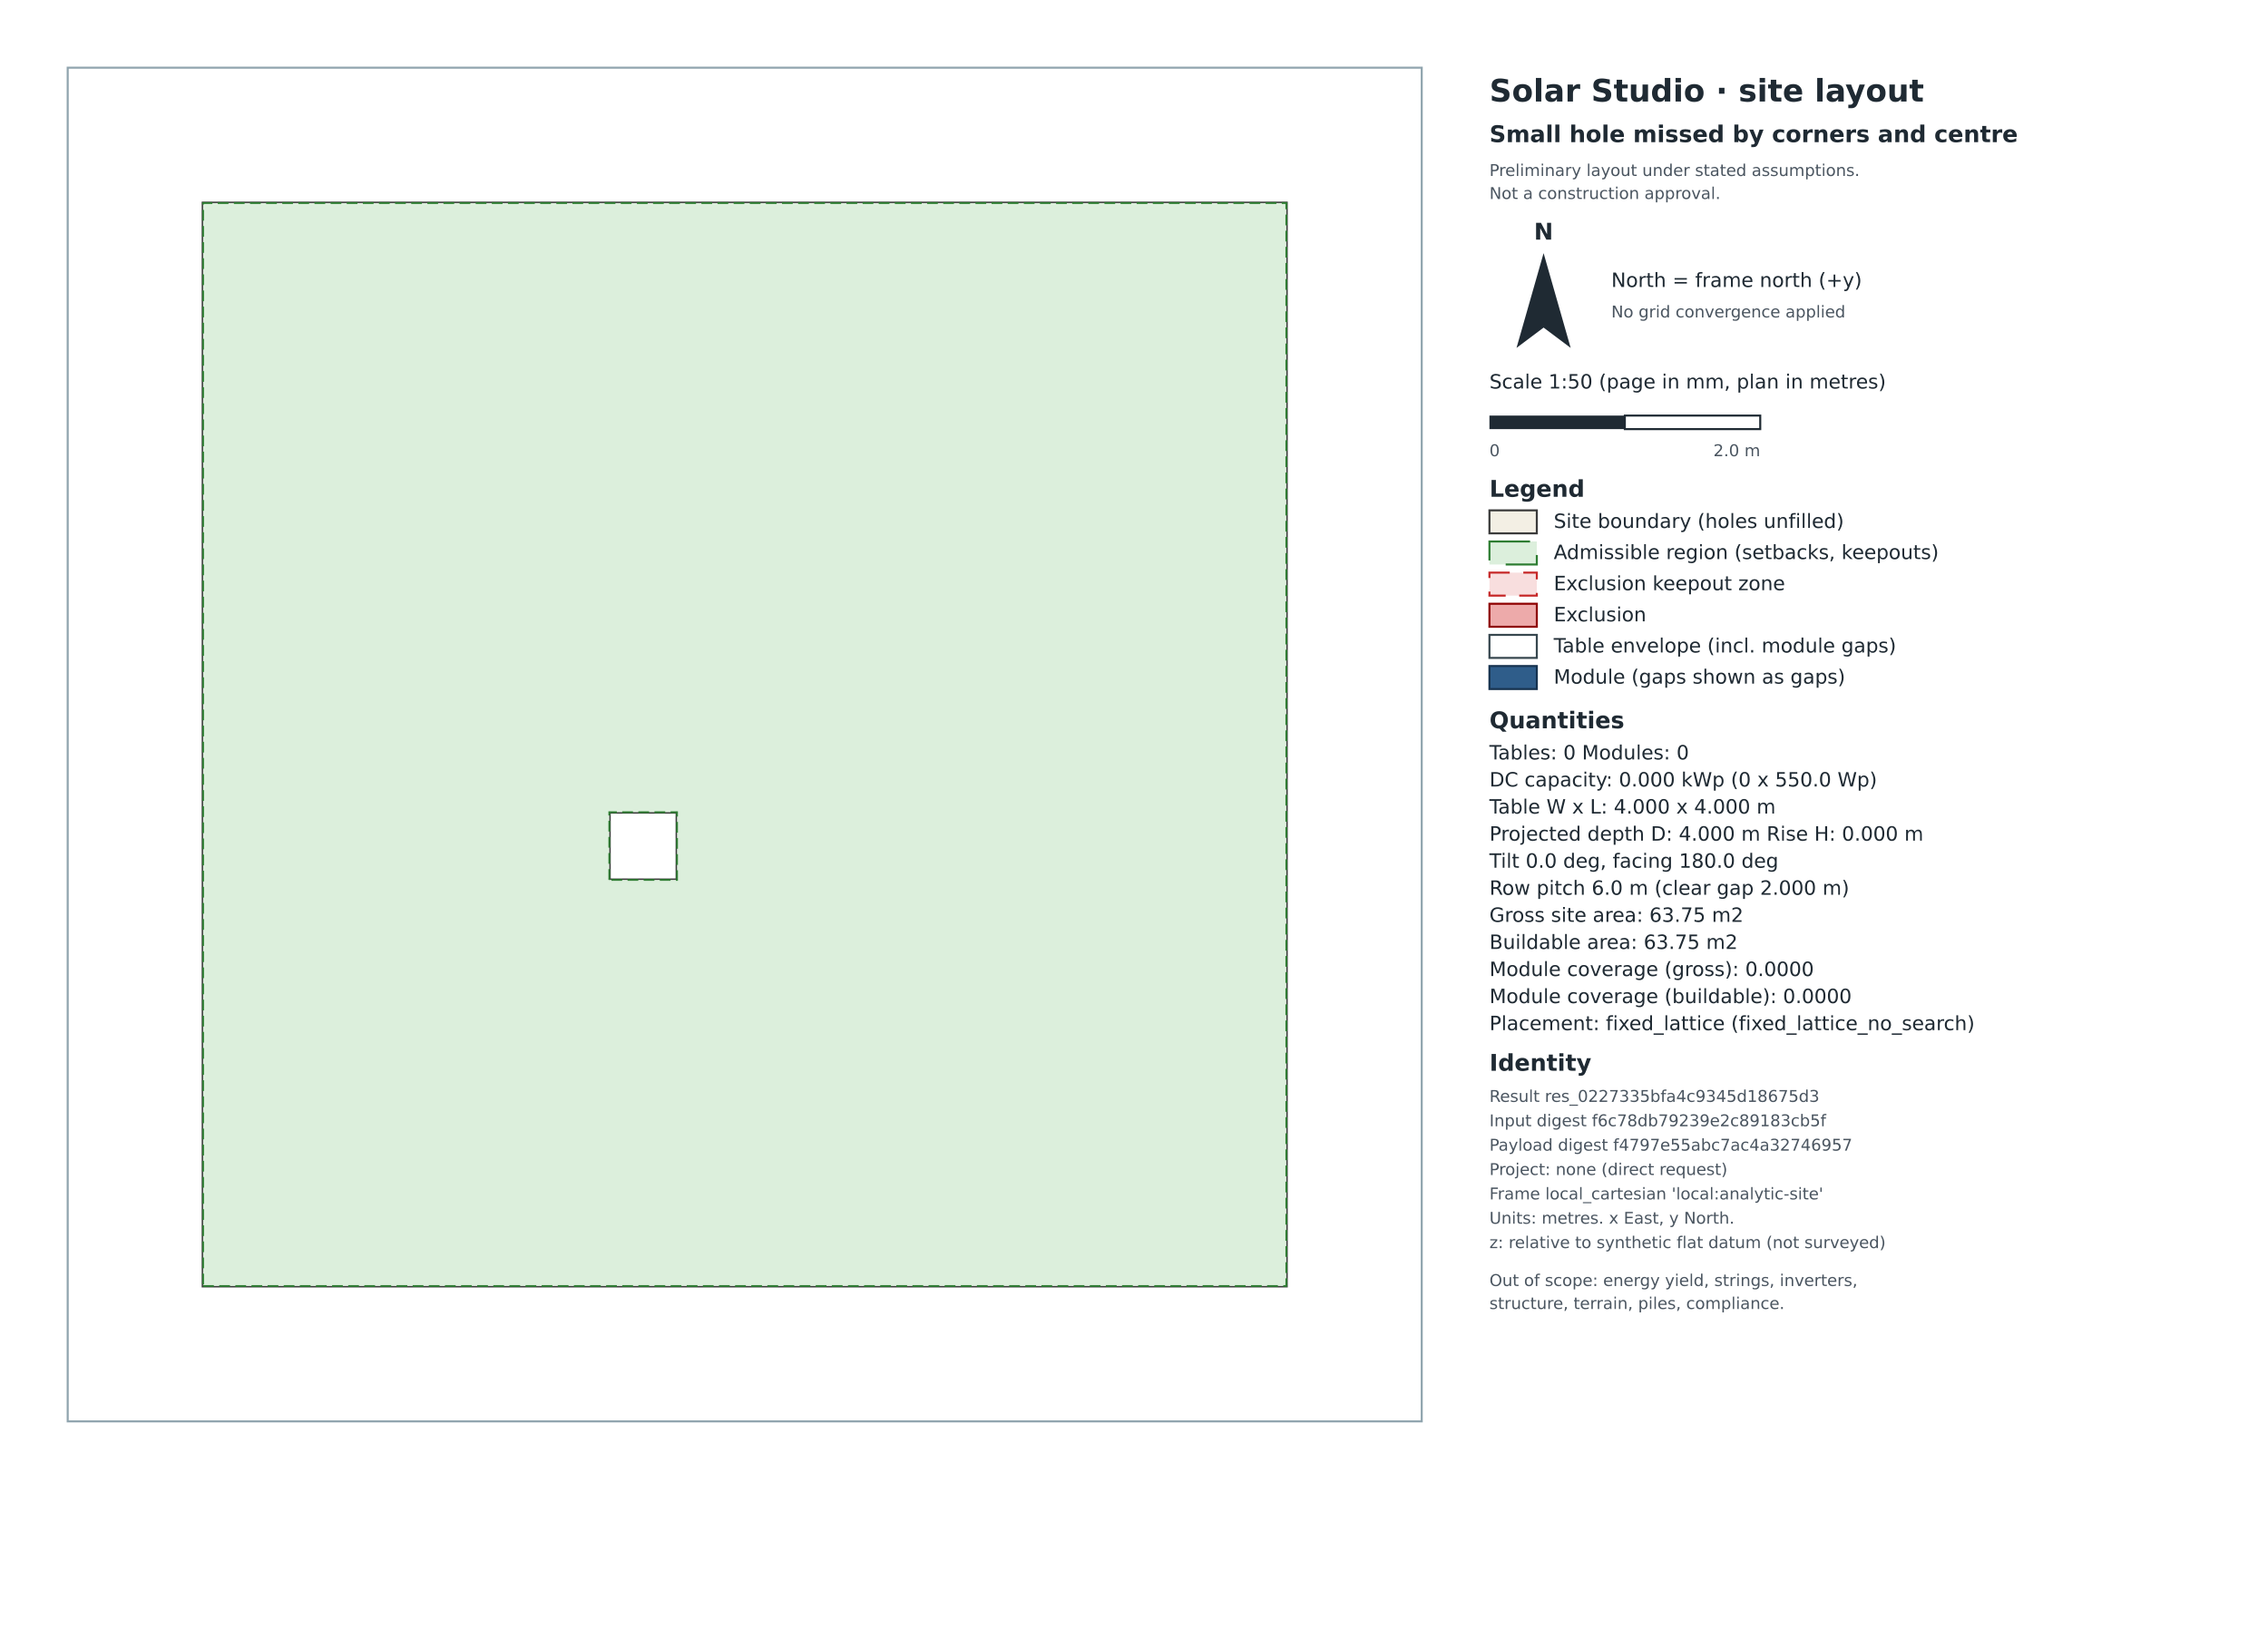
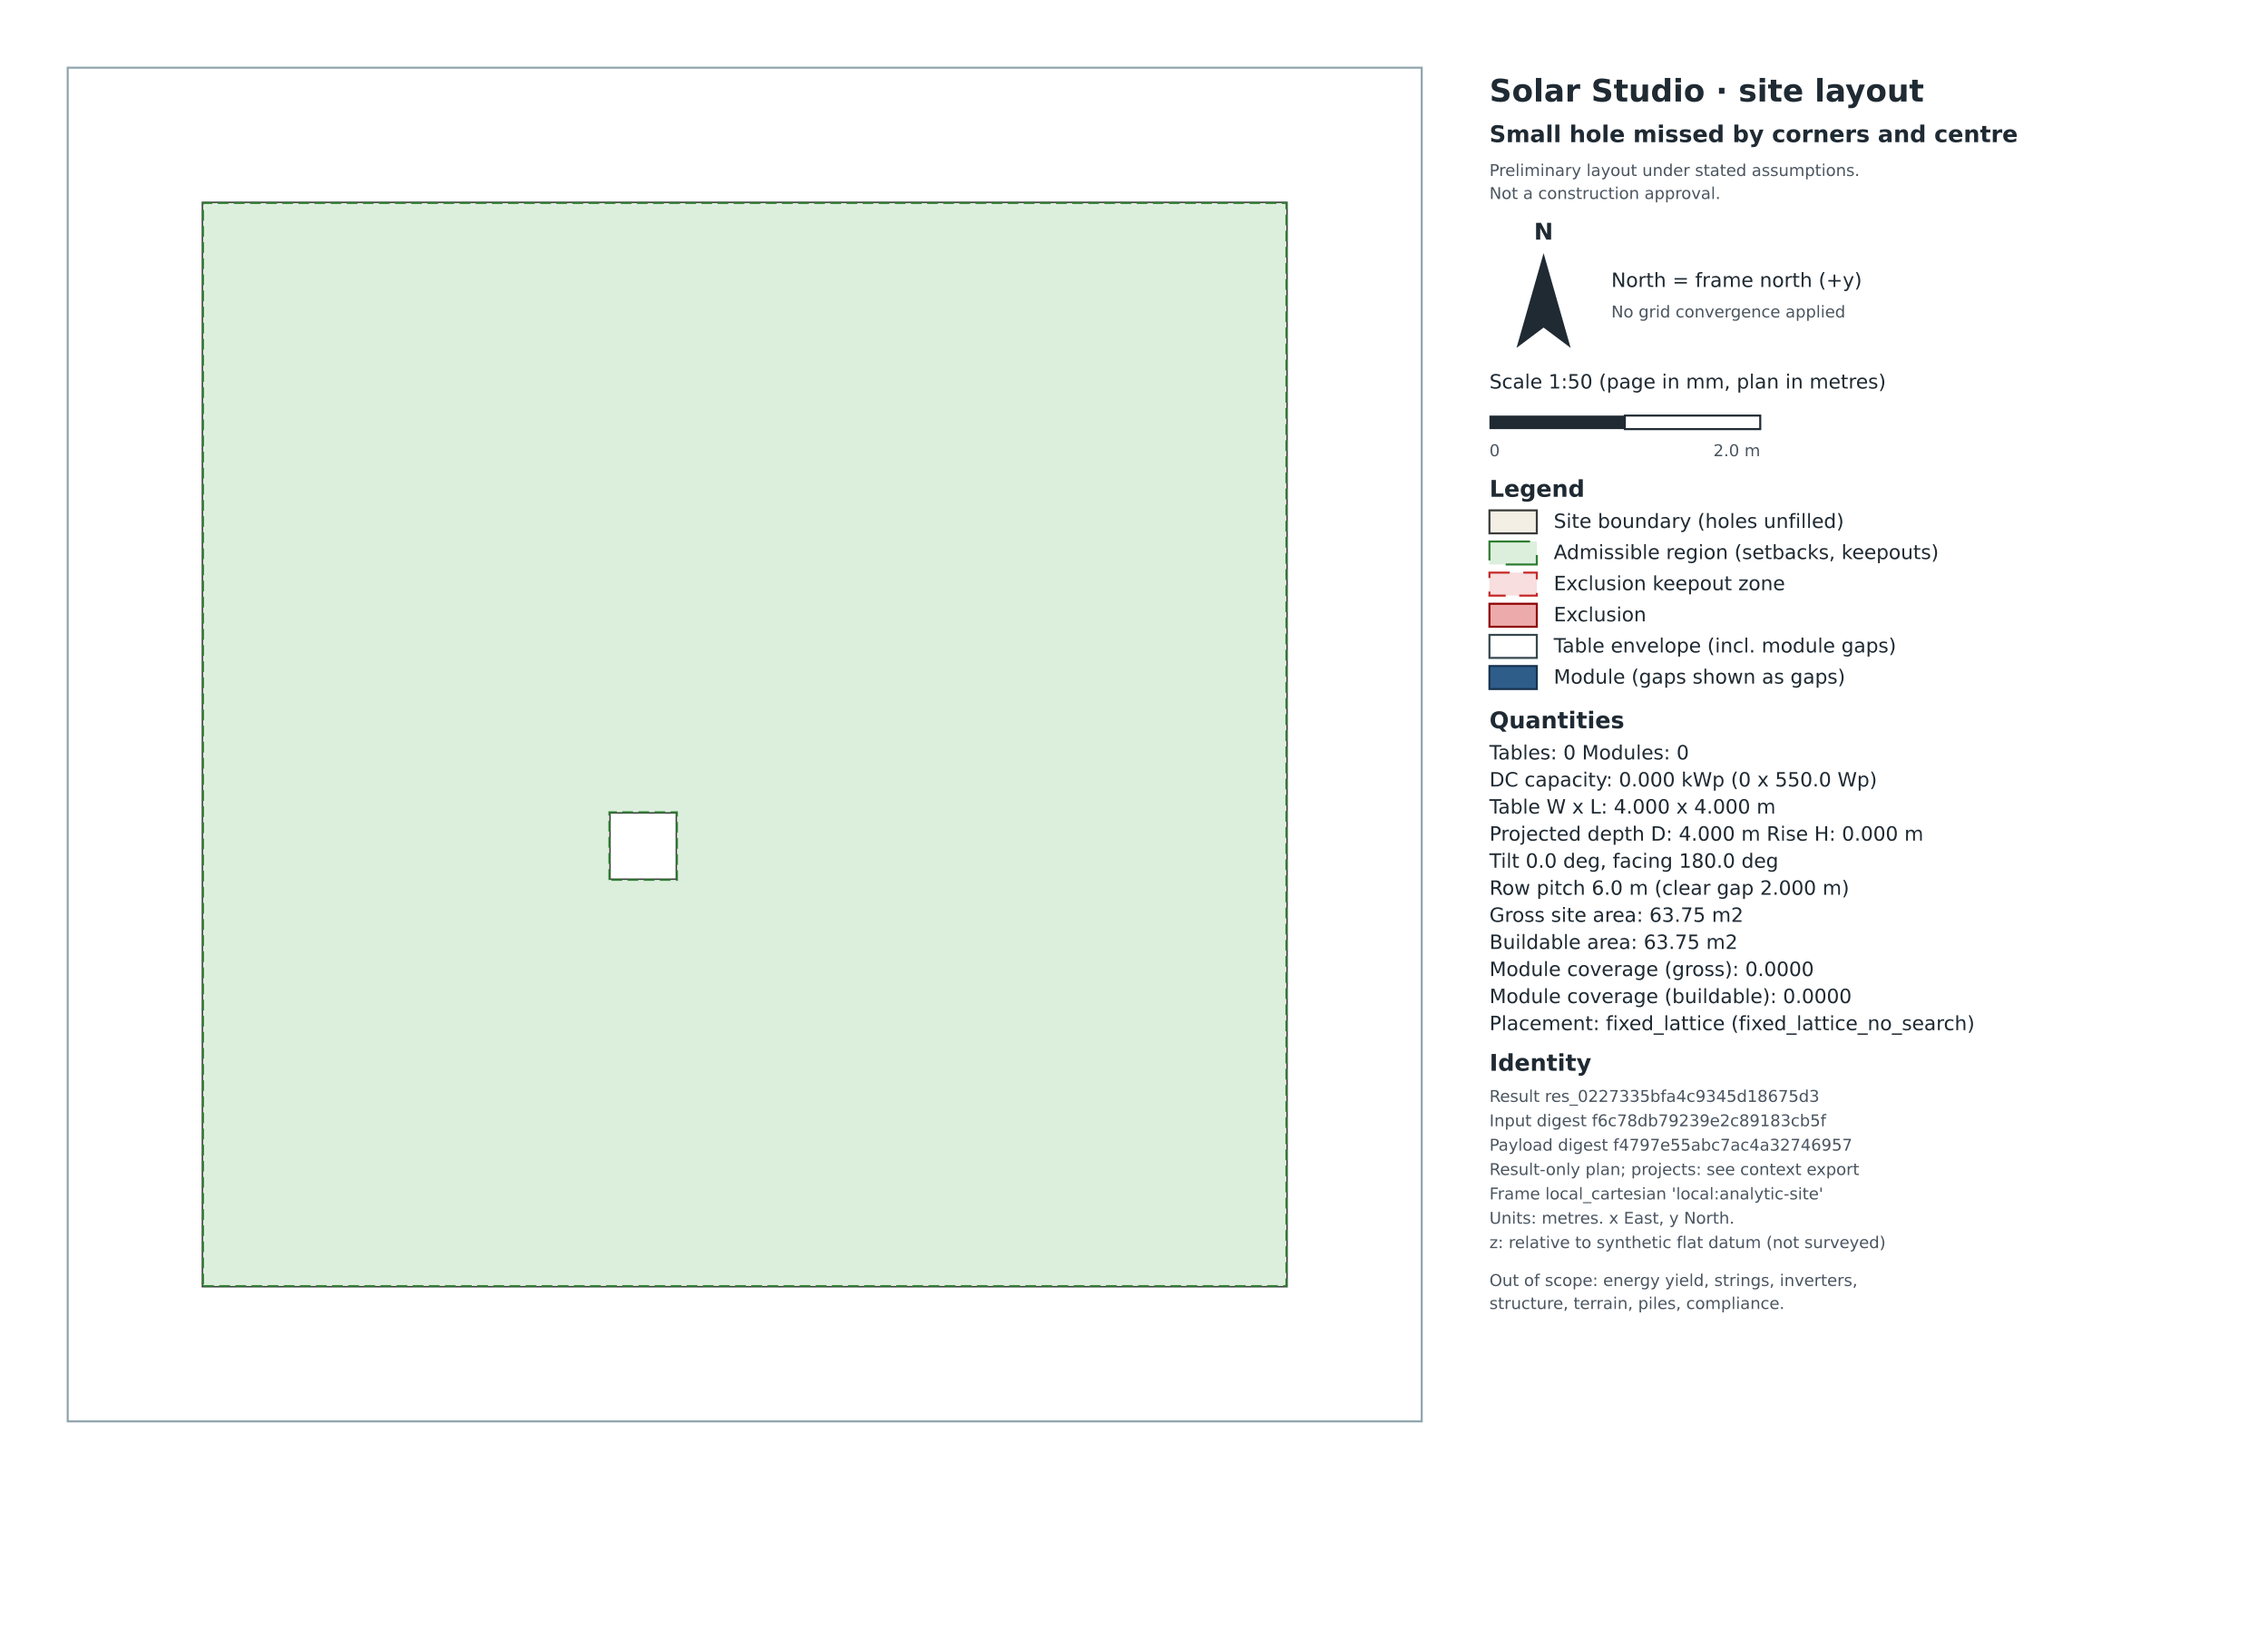
<svg xmlns="http://www.w3.org/2000/svg" width="335.000mm" height="242.000mm" viewBox="0 0 335.000 242.000" data-result-id="res_0227335bfa4c9345d18675d3">
  <style>
.site{fill:#f3efe4;stroke:#3b3b3b;stroke-width:1.6px;vector-effect:non-scaling-stroke;fill-rule:evenodd}
.admissible{fill:#dcefdc;stroke:#2e7d32;stroke-width:1px;stroke-dasharray:6 3;vector-effect:non-scaling-stroke;fill-rule:evenodd}
.forbidden{fill:#f6d5d5;fill-opacity:.8;stroke:#c62828;stroke-width:.8px;stroke-dasharray:3 2;vector-effect:non-scaling-stroke;fill-rule:evenodd}
.exclusion{fill:#d84343;fill-opacity:.45;stroke:#8e0000;stroke-width:1.2px;vector-effect:non-scaling-stroke;fill-rule:evenodd}
.table{fill:none;stroke:#37474f;stroke-width:.9px;vector-effect:non-scaling-stroke}
.module{fill:#2f5d8a;stroke:#16324f;stroke-width:.35px;vector-effect:non-scaling-stroke}
.panel-text{font-family:'DejaVu Sans',Arial,sans-serif;fill:#1f2a33}
.h1{font-size:4.6px;font-weight:bold}.h2{font-size:3.4px;font-weight:bold}.t{font-size:2.9px}.small{font-size:2.4px;fill:#4a5560}
.frame{fill:none;stroke:#90a4ae;stroke-width:.3}
</style>
  <rect x="0" y="0" width="335.000" height="242.000" fill="#ffffff" />
  <rect class="frame" x="10.0" y="10.0" width="200.000" height="200.000" />
  <svg id="plan" x="10.0" y="10.0" width="200" height="200" viewBox="0 0 10.0 10.0" preserveAspectRatio="xMidYMid meet" overflow="hidden" data-x0="-1.0" data-y1="9.0" data-scale="50" data-full-viewbox="0 0 10.0 10.0">
    <g id="layer-site" data-layer="site">
      <path class="site" d="M1.0,9.0 L9.0,9.0 L9.0,1.0 L1.0,1.0 Z M4.0,6.0 L4.0,5.5 L4.5,5.5 L4.5,6.0 Z" />
    </g>
    <g id="layer-admissible" data-layer="admissible">
      <path class="admissible" d="M1.0,9.0 L9.0,9.0 L9.0,1.0 L1.0,1.0 Z M4.0,6.0 L4.0,5.5 L4.5,5.5 L4.5,6.0 Z" />
    </g>
    <g id="layer-keepout" data-layer="keepout" />
    <g id="layer-exclusions" data-layer="exclusions" />
    <g id="layer-tables" data-layer="tables">
</g>
    <g id="layer-modules" data-layer="modules">
</g>
  </svg>
  <g id="side-panel" class="panel-text" transform="translate(220.000,0)">
    <text x="0.00" y="15.00" class="h1">Solar Studio · site layout</text>
    <text x="0.00" y="21.00" class="h2">Small hole missed by corners and centre</text>
    <text x="0.00" y="26.00" class="small">Preliminary layout under stated assumptions.</text>
    <text x="0.00" y="29.40" class="small">Not a construction approval.</text>
    <g id="north-arrow" transform="translate(8,47.40)">
      <polygon points="0,-10 4,4 0,1 -4,4" fill="#1f2a33" />
      <text x="0" y="-12" text-anchor="middle" class="h2">N</text>
    </g>
    <text x="18" y="42.40" class="t">North = frame north (+y)</text>
    <text x="18" y="46.90" class="small">No grid convergence applied</text>
    <text id="scale-text" x="0" y="57.40" class="t" data-scale="50">Scale 1:50 (page in mm, plan in metres)</text>
    <g id="scale-bar" data-bar-m="2.0" data-bar-mm="40.0000" transform="translate(0,61.40)">
      <rect x="0" y="0" width="20" height="2" fill="#1f2a33" />
      <rect x="20" y="0" width="20" height="2" fill="#ffffff" stroke="#1f2a33" stroke-width="0.3" />
      <text x="0" y="6" class="small">0</text>
      <text id="scale-bar-label" x="40" y="6" class="small" text-anchor="end">2.0 m</text>
    </g>
    <text x="0.00" y="73.40" class="h2">Legend</text>
    <rect x="0" y="75.40" width="7" height="3.4" class="site" style="vector-effect:none;stroke-width:0.3" />
    <text x="9.5" y="78.00" class="t">Site boundary (holes unfilled)</text>
    <rect x="0" y="80.00" width="7" height="3.4" class="admissible" style="vector-effect:none;stroke-width:0.3" />
    <text x="9.5" y="82.60" class="t">Admissible region (setbacks, keepouts)</text>
    <rect x="0" y="84.60" width="7" height="3.4" class="forbidden" style="vector-effect:none;stroke-width:0.3" />
    <text x="9.5" y="87.20" class="t">Exclusion keepout zone</text>
    <rect x="0" y="89.20" width="7" height="3.4" class="exclusion" style="vector-effect:none;stroke-width:0.3" />
    <text x="9.5" y="91.80" class="t">Exclusion</text>
    <rect x="0" y="93.80" width="7" height="3.4" class="table" style="vector-effect:none;stroke-width:0.3" />
    <text x="9.5" y="96.40" class="t">Table envelope (incl. module gaps)</text>
    <rect x="0" y="98.40" width="7" height="3.4" class="module" style="vector-effect:none;stroke-width:0.3" />
    <text x="9.5" y="101.00" class="t">Module (gaps shown as gaps)</text>
    <text x="0.00" y="107.60" class="h2">Quantities</text>
    <text x="0.00" y="112.20" class="t">Tables: 0   Modules: 0</text>
    <text x="0.00" y="116.20" class="t">DC capacity: 0.000 kWp (0 x 550.0 Wp)</text>
    <text x="0.00" y="120.20" class="t">Table W x L: 4.000 x 4.000 m</text>
    <text x="0.00" y="124.20" class="t">Projected depth D: 4.000 m  Rise H: 0.000 m</text>
    <text x="0.00" y="128.20" class="t">Tilt 0.0 deg, facing 180.0 deg</text>
    <text x="0.00" y="132.20" class="t">Row pitch 6.0 m (clear gap 2.000 m)</text>
    <text x="0.00" y="136.20" class="t">Gross site area: 63.75 m2</text>
    <text x="0.00" y="140.20" class="t">Buildable area: 63.75 m2</text>
    <text x="0.00" y="144.20" class="t">Module coverage (gross): 0.0000</text>
    <text x="0.00" y="148.20" class="t">Module coverage (buildable): 0.0000</text>
    <text x="0.00" y="152.20" class="t">Placement: fixed_lattice (fixed_lattice_no_search)</text>
    <text x="0.00" y="158.20" class="h2">Identity</text>
    <text x="0.00" y="162.80" class="small">Result res_0227335bfa4c9345d18675d3</text>
    <text x="0.00" y="166.40" class="small">Input digest f6c78db79239e2c89183cb5f</text>
    <text x="0.00" y="170.00" class="small">Payload digest f4797e55abc7ac4a32746957</text>
-     <text x="0.00" y="173.60" class="small">Project: none (direct request)</text>
+     <text x="0.00" y="173.60" class="small">Result-only plan; projects: see context export</text>
    <text x="0.00" y="177.20" class="small">Frame local_cartesian 'local:analytic-site'</text>
    <text x="0.00" y="180.80" class="small">Units: metres. x East, y North.</text>
    <text x="0.00" y="184.40" class="small">z: relative to synthetic flat datum (not surveyed)</text>
    <text x="0.00" y="190.00" class="small">Out of scope: energy yield, strings, inverters,</text>
    <text x="0.00" y="193.40" class="small">structure, terrain, piles, compliance.</text>
  </g>
</svg>
